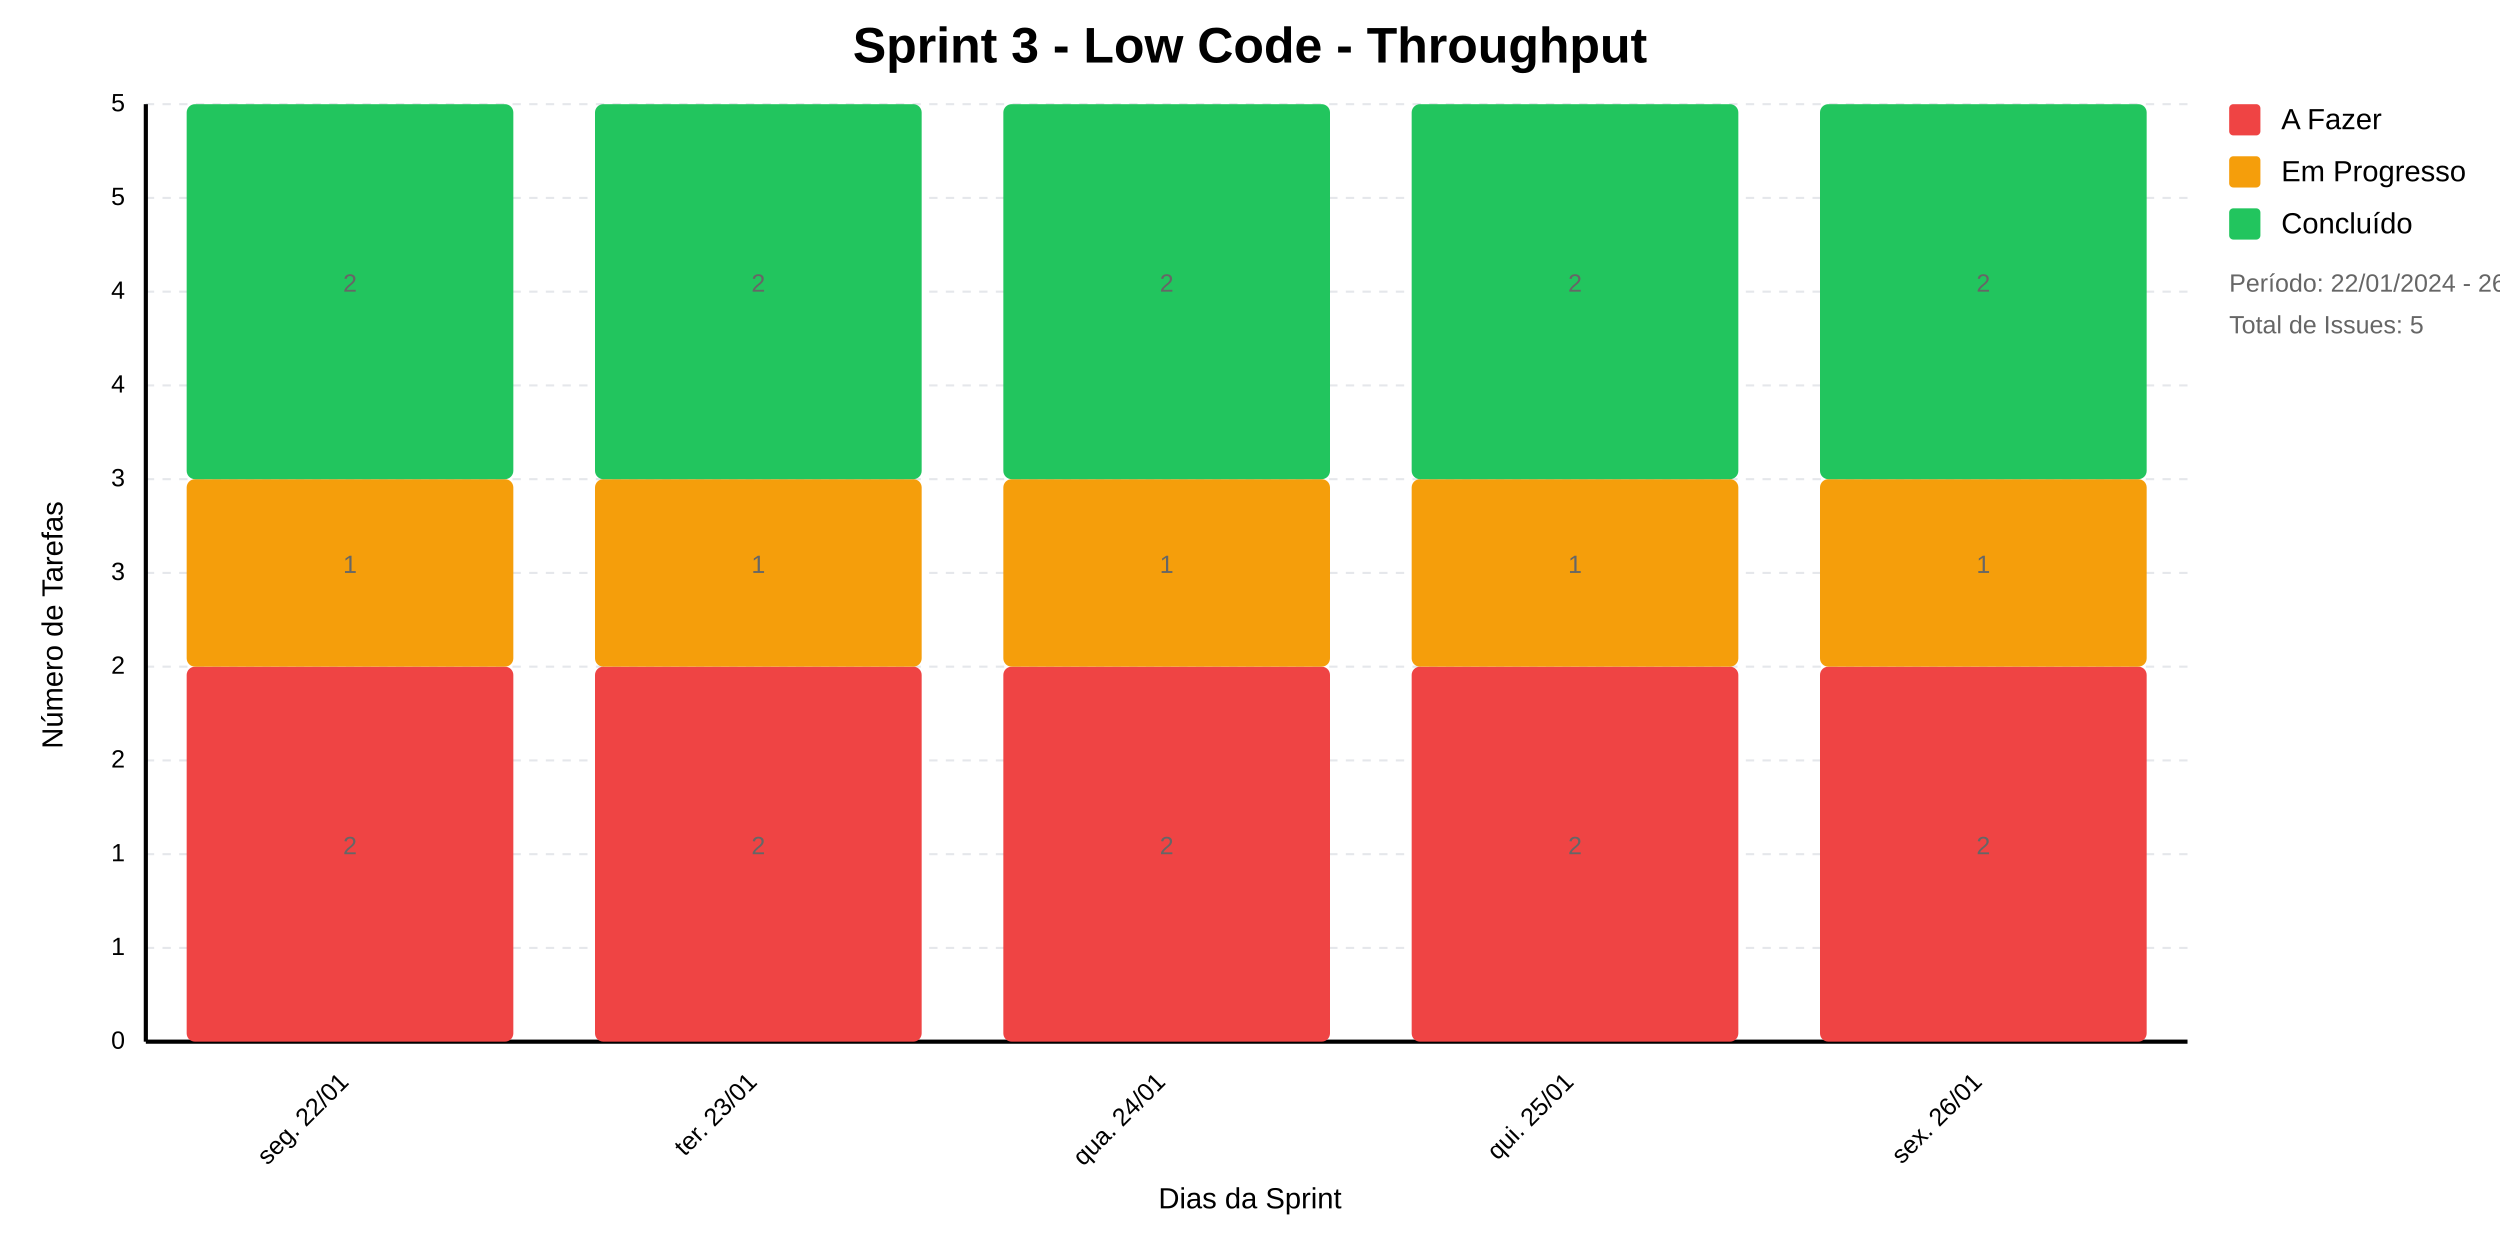
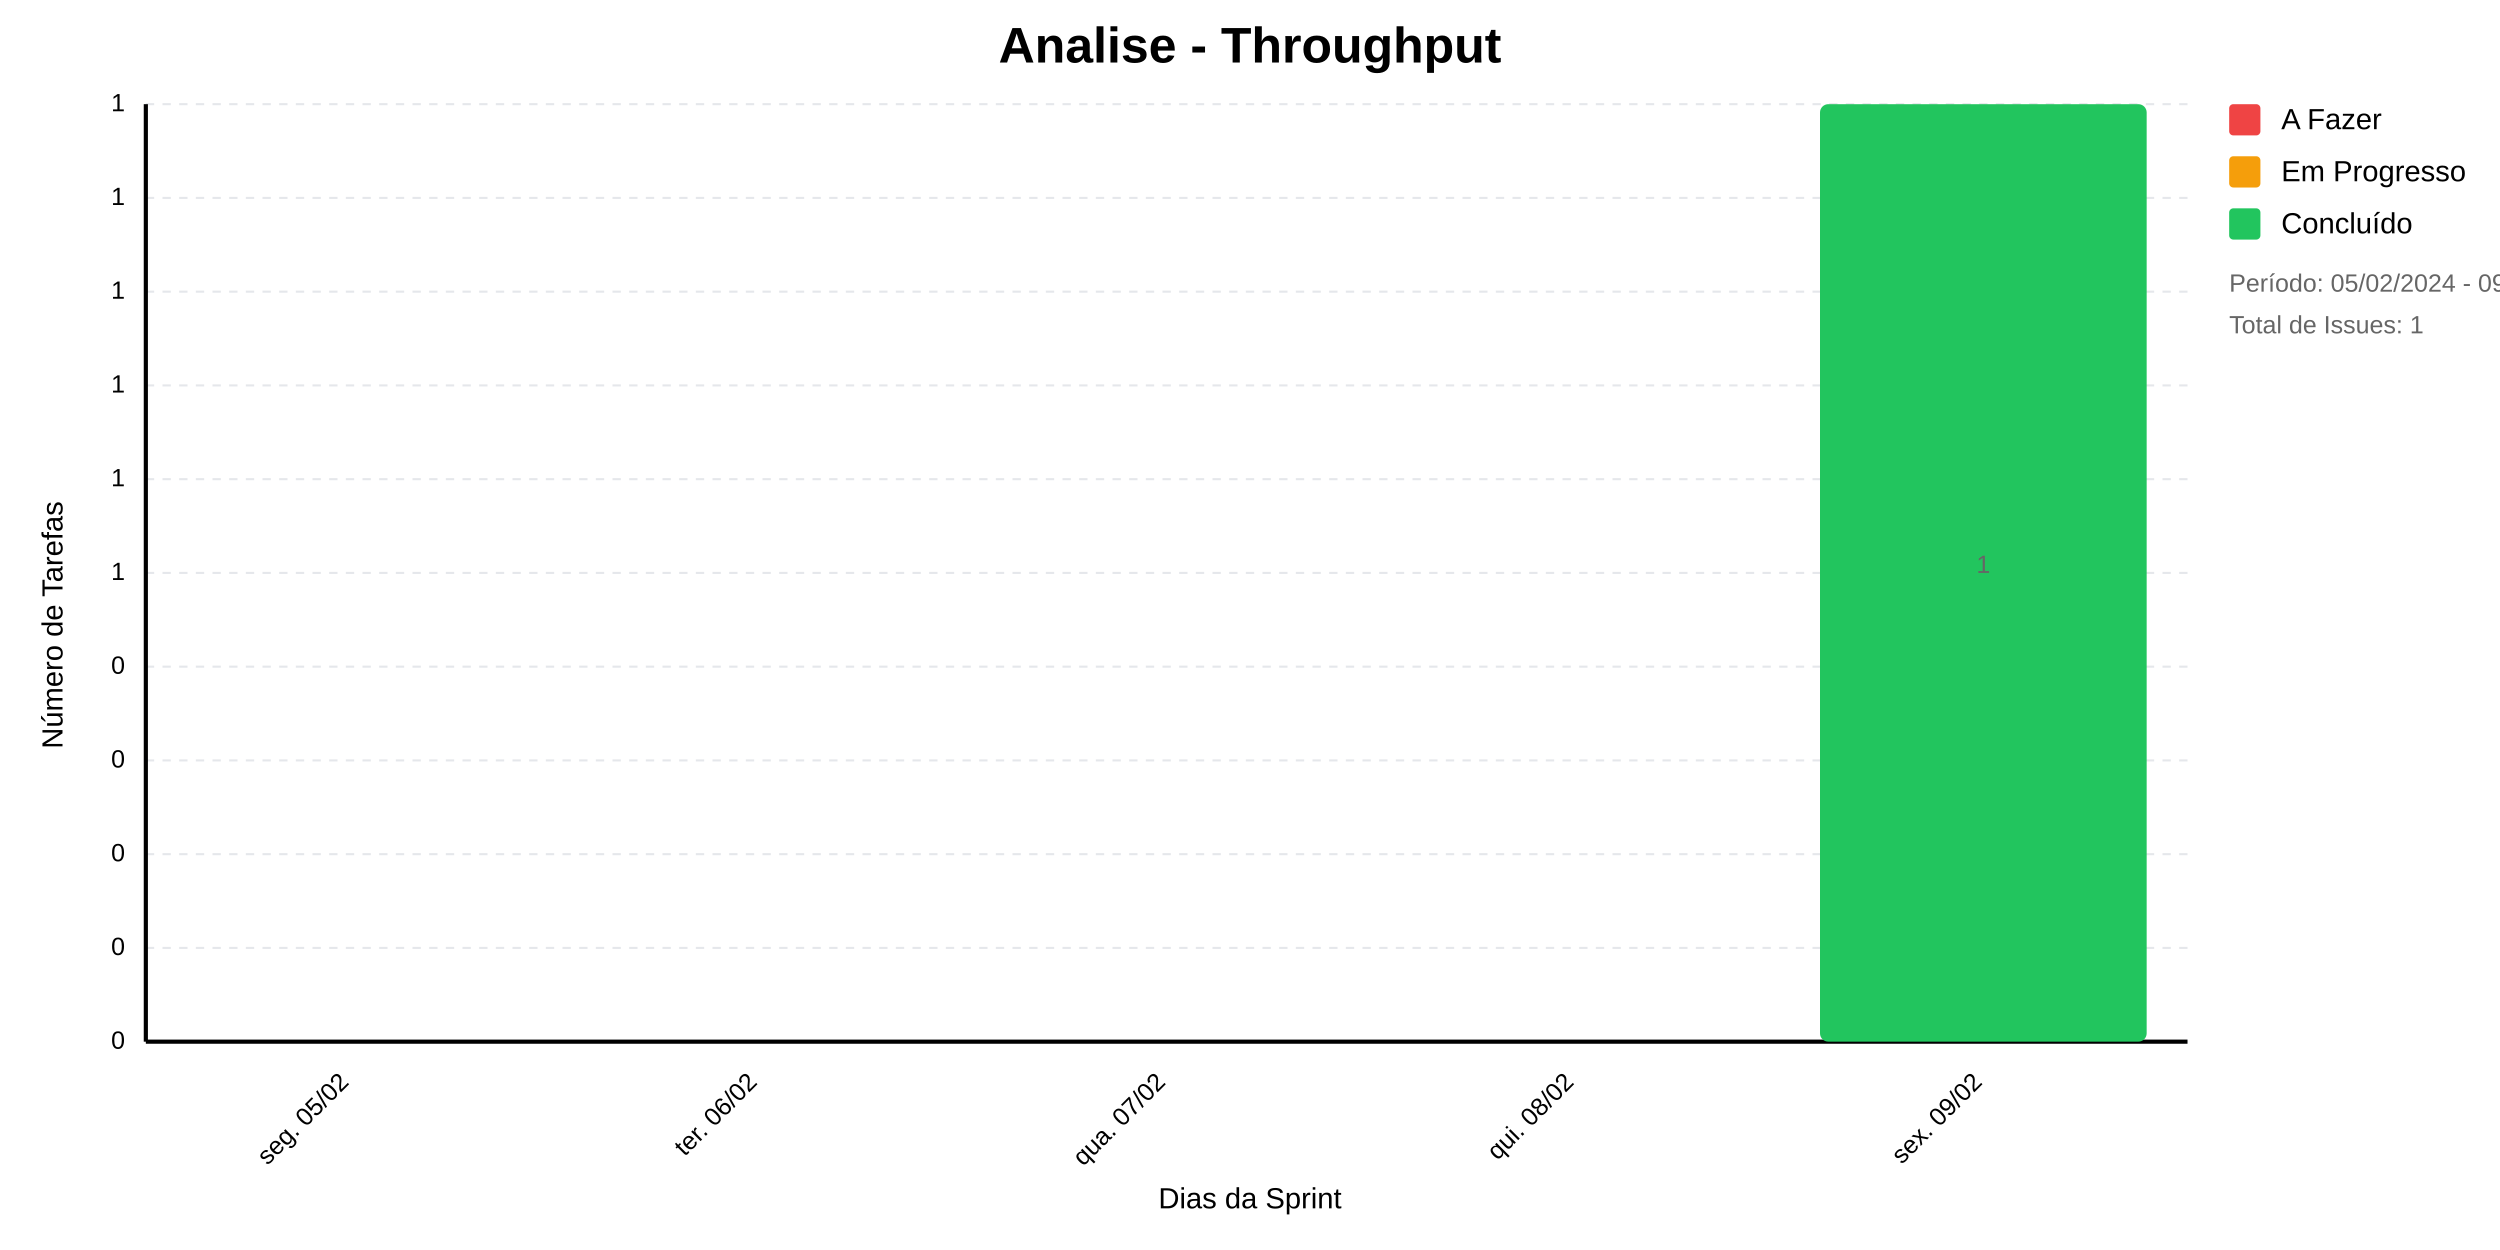
<svg xmlns="http://www.w3.org/2000/svg" viewBox="0 0 1200 600">
  <defs>
    <style>
            text { font-family: Arial, sans-serif; }
            .title { font-size: 24px; font-weight: bold; }
            .label { font-size: 14px; }
            .value { font-size: 12px; fill: #666666; }
            .axis { font-size: 12px; }
            .legend { font-size: 14px; }
          </style>
  </defs>
  <rect width="1200" height="600" fill="white" />
  <line x1="70" y1="50" x2="1050" y2="50" stroke="#e5e7eb" stroke-dasharray="4" />
-   <text x="60" y="50" text-anchor="end" class="axis" dominant-baseline="middle">5</text>
+   <text x="60" y="50" text-anchor="end" class="axis" dominant-baseline="middle">1</text>
  <line x1="70" y1="95" x2="1050" y2="95" stroke="#e5e7eb" stroke-dasharray="4" />
-   <text x="60" y="95" text-anchor="end" class="axis" dominant-baseline="middle">5</text>
+   <text x="60" y="95" text-anchor="end" class="axis" dominant-baseline="middle">1</text>
  <line x1="70" y1="140" x2="1050" y2="140" stroke="#e5e7eb" stroke-dasharray="4" />
-   <text x="60" y="140" text-anchor="end" class="axis" dominant-baseline="middle">4</text>
+   <text x="60" y="140" text-anchor="end" class="axis" dominant-baseline="middle">1</text>
  <line x1="70" y1="185" x2="1050" y2="185" stroke="#e5e7eb" stroke-dasharray="4" />
-   <text x="60" y="185" text-anchor="end" class="axis" dominant-baseline="middle">4</text>
+   <text x="60" y="185" text-anchor="end" class="axis" dominant-baseline="middle">1</text>
  <line x1="70" y1="230" x2="1050" y2="230" stroke="#e5e7eb" stroke-dasharray="4" />
-   <text x="60" y="230" text-anchor="end" class="axis" dominant-baseline="middle">3</text>
+   <text x="60" y="230" text-anchor="end" class="axis" dominant-baseline="middle">1</text>
  <line x1="70" y1="275" x2="1050" y2="275" stroke="#e5e7eb" stroke-dasharray="4" />
-   <text x="60" y="275" text-anchor="end" class="axis" dominant-baseline="middle">3</text>
+   <text x="60" y="275" text-anchor="end" class="axis" dominant-baseline="middle">1</text>
  <line x1="70" y1="320" x2="1050" y2="320" stroke="#e5e7eb" stroke-dasharray="4" />
-   <text x="60" y="320" text-anchor="end" class="axis" dominant-baseline="middle">2</text>
+   <text x="60" y="320" text-anchor="end" class="axis" dominant-baseline="middle">0</text>
  <line x1="70" y1="365" x2="1050" y2="365" stroke="#e5e7eb" stroke-dasharray="4" />
-   <text x="60" y="365" text-anchor="end" class="axis" dominant-baseline="middle">2</text>
+   <text x="60" y="365" text-anchor="end" class="axis" dominant-baseline="middle">0</text>
  <line x1="70" y1="410" x2="1050" y2="410" stroke="#e5e7eb" stroke-dasharray="4" />
-   <text x="60" y="410" text-anchor="end" class="axis" dominant-baseline="middle">1</text>
+   <text x="60" y="410" text-anchor="end" class="axis" dominant-baseline="middle">0</text>
  <line x1="70" y1="455" x2="1050" y2="455" stroke="#e5e7eb" stroke-dasharray="4" />
-   <text x="60" y="455" text-anchor="end" class="axis" dominant-baseline="middle">1</text>
+   <text x="60" y="455" text-anchor="end" class="axis" dominant-baseline="middle">0</text>
  <line x1="70" y1="500" x2="1050" y2="500" stroke="#e5e7eb" stroke-dasharray="4" />
  <text x="60" y="500" text-anchor="end" class="axis" dominant-baseline="middle">0</text>
  <line x1="70" y1="50" x2="70" y2="500" stroke="black" stroke-width="2" />
  <line x1="70" y1="500" x2="1050" y2="500" stroke="black" stroke-width="2" />
  <text transform="rotate(-90 30 300)" x="30" y="300" text-anchor="middle" class="label">Número de Tarefas</text>
  <text x="600" y="580" text-anchor="middle" class="label">Dias da Sprint</text>
  <g>
-     <rect x="89.6" y="320" width="156.8" height="180" fill="#ef4444" rx="4" />
-     <rect x="89.6" y="230" width="156.8" height="90" fill="#f59e0b" rx="4" />
-     <rect x="89.6" y="50" width="156.8" height="180" fill="#22c55e" rx="4" />
-     <text transform="rotate(-45 168 520)" x="168" y="520" text-anchor="end" class="axis">seg. 22/01</text>
-     <text x="168" y="410" text-anchor="middle" class="value">2</text>
-     <text x="168" y="275" text-anchor="middle" class="value">1</text>
-     <text x="168" y="140" text-anchor="middle" class="value">2</text>
+     <rect x="89.6" y="500" width="156.8" height="0" fill="#ef4444" rx="4" />
+     <rect x="89.6" y="500" width="156.8" height="0" fill="#f59e0b" rx="4" />
+     <rect x="89.6" y="500" width="156.8" height="0" fill="#22c55e" rx="4" />
+     <text transform="rotate(-45 168 520)" x="168" y="520" text-anchor="end" class="axis">seg. 05/02</text>
  </g>
  <g>
-     <rect x="285.6" y="320" width="156.8" height="180" fill="#ef4444" rx="4" />
-     <rect x="285.6" y="230" width="156.8" height="90" fill="#f59e0b" rx="4" />
-     <rect x="285.6" y="50" width="156.8" height="180" fill="#22c55e" rx="4" />
-     <text transform="rotate(-45 364 520)" x="364" y="520" text-anchor="end" class="axis">ter. 23/01</text>
-     <text x="364" y="410" text-anchor="middle" class="value">2</text>
-     <text x="364" y="275" text-anchor="middle" class="value">1</text>
-     <text x="364" y="140" text-anchor="middle" class="value">2</text>
+     <rect x="285.6" y="500" width="156.8" height="0" fill="#ef4444" rx="4" />
+     <rect x="285.6" y="500" width="156.8" height="0" fill="#f59e0b" rx="4" />
+     <rect x="285.6" y="500" width="156.8" height="0" fill="#22c55e" rx="4" />
+     <text transform="rotate(-45 364 520)" x="364" y="520" text-anchor="end" class="axis">ter. 06/02</text>
  </g>
  <g>
-     <rect x="481.6" y="320" width="156.8" height="180" fill="#ef4444" rx="4" />
-     <rect x="481.6" y="230" width="156.8" height="90" fill="#f59e0b" rx="4" />
-     <rect x="481.6" y="50" width="156.8" height="180" fill="#22c55e" rx="4" />
-     <text transform="rotate(-45 560 520)" x="560" y="520" text-anchor="end" class="axis">qua. 24/01</text>
-     <text x="560" y="410" text-anchor="middle" class="value">2</text>
-     <text x="560" y="275" text-anchor="middle" class="value">1</text>
-     <text x="560" y="140" text-anchor="middle" class="value">2</text>
+     <rect x="481.6" y="500" width="156.8" height="0" fill="#ef4444" rx="4" />
+     <rect x="481.6" y="500" width="156.8" height="0" fill="#f59e0b" rx="4" />
+     <rect x="481.6" y="500" width="156.8" height="0" fill="#22c55e" rx="4" />
+     <text transform="rotate(-45 560 520)" x="560" y="520" text-anchor="end" class="axis">qua. 07/02</text>
  </g>
  <g>
-     <rect x="677.6" y="320" width="156.8" height="180" fill="#ef4444" rx="4" />
-     <rect x="677.6" y="230" width="156.8" height="90" fill="#f59e0b" rx="4" />
-     <rect x="677.6" y="50" width="156.8" height="180" fill="#22c55e" rx="4" />
-     <text transform="rotate(-45 756 520)" x="756" y="520" text-anchor="end" class="axis">qui. 25/01</text>
-     <text x="756" y="410" text-anchor="middle" class="value">2</text>
-     <text x="756" y="275" text-anchor="middle" class="value">1</text>
-     <text x="756" y="140" text-anchor="middle" class="value">2</text>
+     <rect x="677.6" y="500" width="156.8" height="0" fill="#ef4444" rx="4" />
+     <rect x="677.6" y="500" width="156.8" height="0" fill="#f59e0b" rx="4" />
+     <rect x="677.6" y="500" width="156.8" height="0" fill="#22c55e" rx="4" />
+     <text transform="rotate(-45 756 520)" x="756" y="520" text-anchor="end" class="axis">qui. 08/02</text>
  </g>
  <g>
-     <rect x="873.6" y="320" width="156.8" height="180" fill="#ef4444" rx="4" />
-     <rect x="873.6" y="230" width="156.8" height="90" fill="#f59e0b" rx="4" />
-     <rect x="873.6" y="50" width="156.8" height="180" fill="#22c55e" rx="4" />
-     <text transform="rotate(-45 952 520)" x="952" y="520" text-anchor="end" class="axis">sex. 26/01</text>
-     <text x="952" y="410" text-anchor="middle" class="value">2</text>
+     <rect x="873.6" y="500" width="156.8" height="0" fill="#ef4444" rx="4" />
+     <rect x="873.6" y="500" width="156.8" height="0" fill="#f59e0b" rx="4" />
+     <rect x="873.6" y="50" width="156.8" height="450" fill="#22c55e" rx="4" />
+     <text transform="rotate(-45 952 520)" x="952" y="520" text-anchor="end" class="axis">sex. 09/02</text>
    <text x="952" y="275" text-anchor="middle" class="value">1</text>
-     <text x="952" y="140" text-anchor="middle" class="value">2</text>
  </g>
-   <text x="600" y="30" text-anchor="middle" class="title">Sprint 3 - Low Code - Throughput</text>
+   <text x="600" y="30" text-anchor="middle" class="title">Analise - Throughput</text>
  <g transform="translate(1070, 50)">
    <rect width="15" height="15" fill="#ef4444" rx="2" />
    <text x="25" y="12" class="legend">A Fazer</text>
    <rect y="25" width="15" height="15" fill="#f59e0b" rx="2" />
    <text x="25" y="37" class="legend">Em Progresso</text>
    <rect y="50" width="15" height="15" fill="#22c55e" rx="2" />
    <text x="25" y="62" class="legend">Concluído</text>
    <text x="0" y="90" class="value">
-             Período: 22/01/2024 - 
-             26/01/2024
+             Período: 05/02/2024 - 
+             09/02/2024
          </text>
    <text x="0" y="110" class="value">
-             Total de Issues: 5
+             Total de Issues: 1
          </text>
  </g>
</svg>
